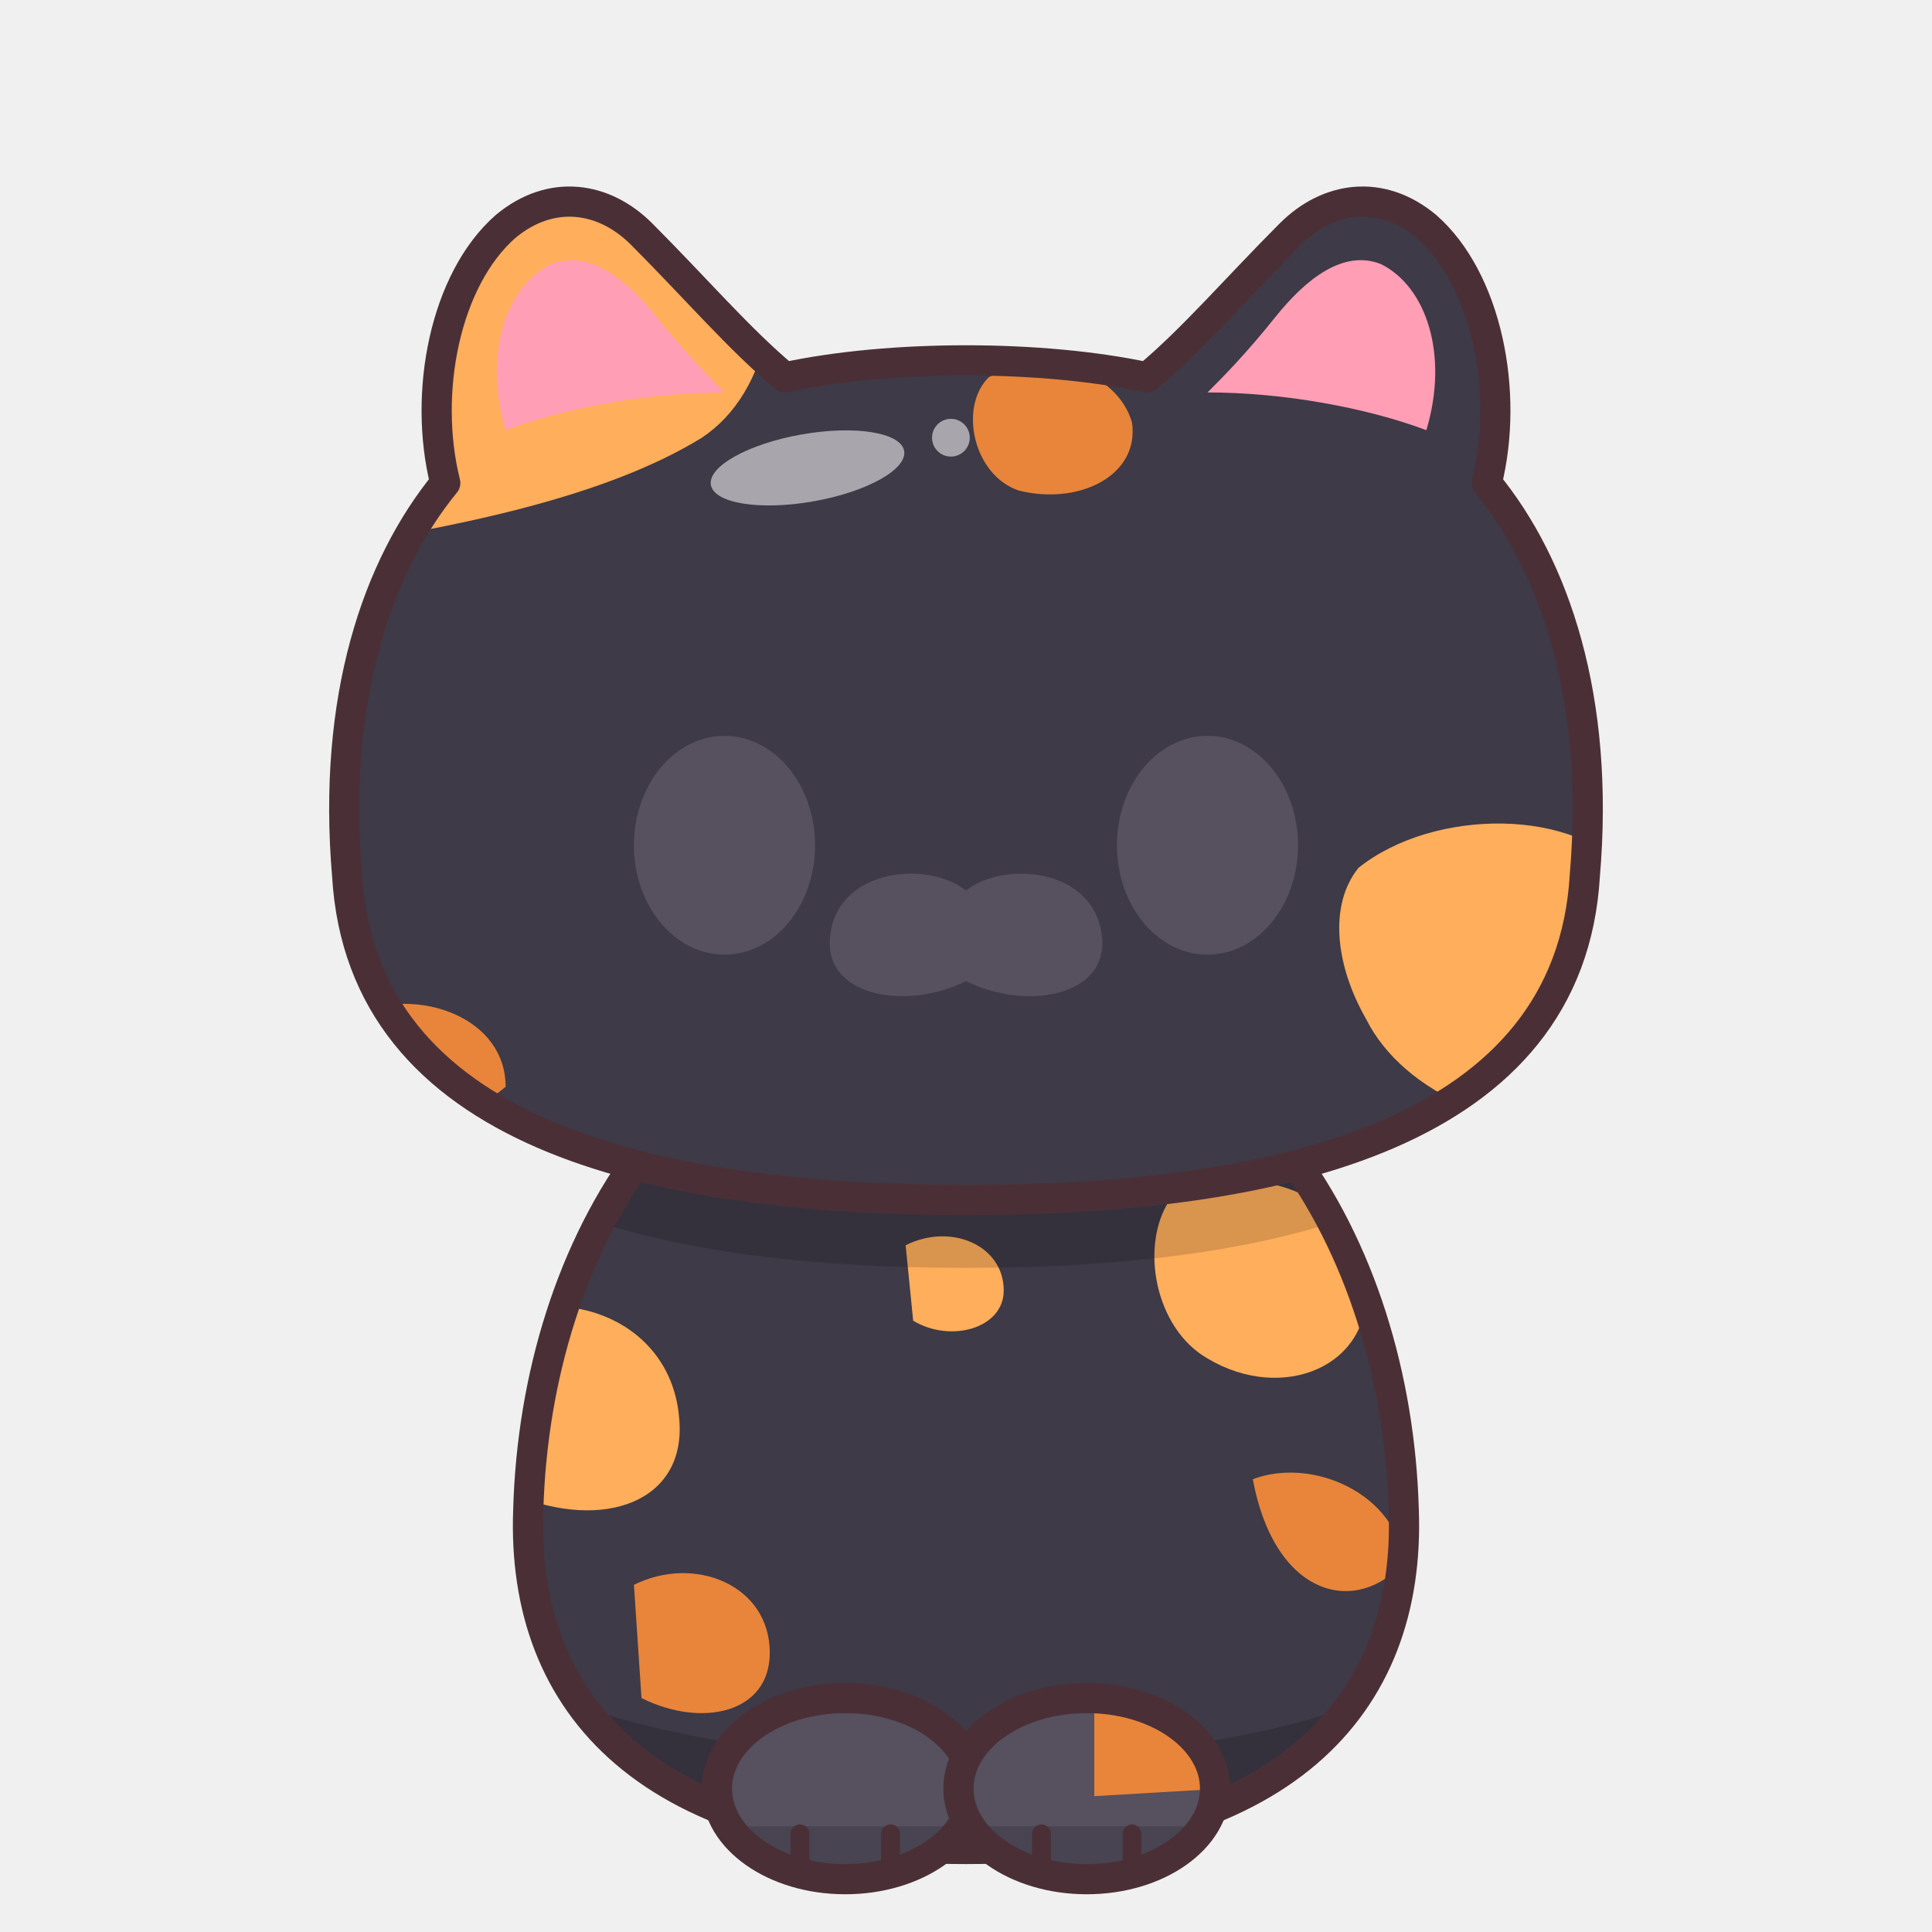
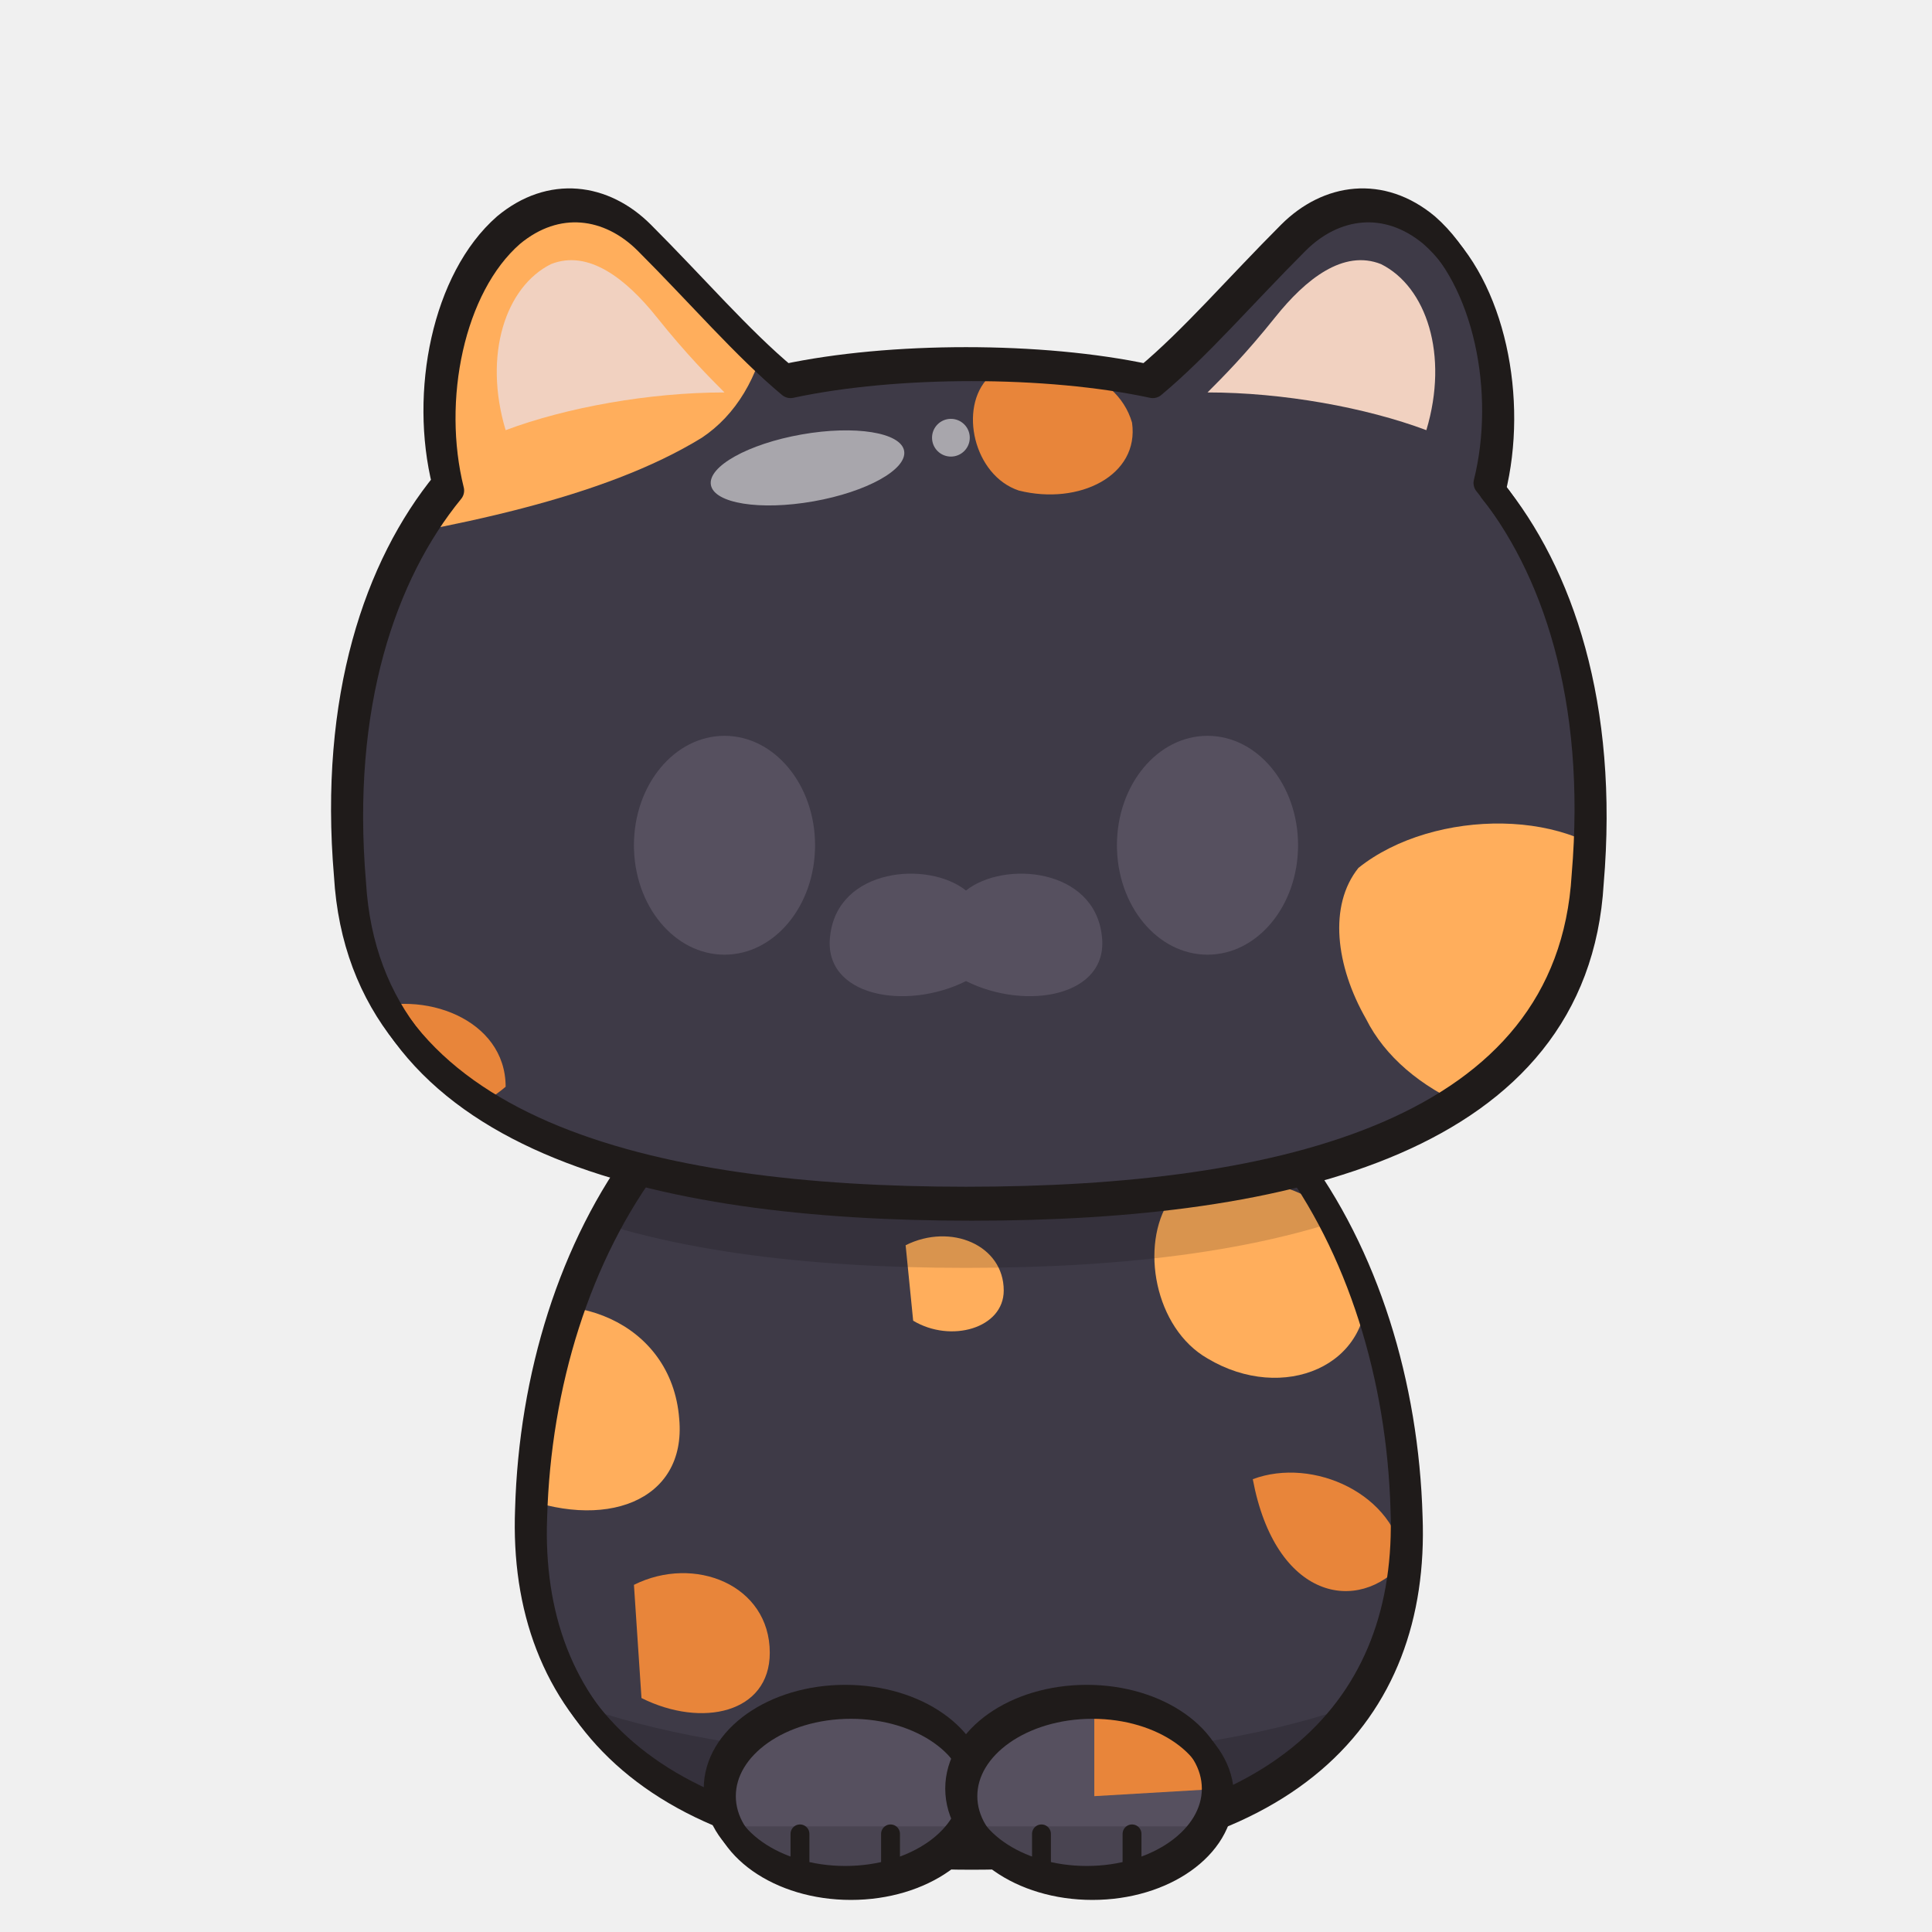
<svg xmlns="http://www.w3.org/2000/svg" viewBox="0 0 512 512" width="512" height="512">
  <defs>
    <path id="tail-shape" d="M350 462 C400 472 446 452 452 400 C456 362 440 334 416 336 C394 338 388 362 402 374 C414 384 420 396 416 410 C410 432 388 440 354 430 Z" />
    <path id="body-shape" d="M256 262 C330 262 370 330 372 400 C374 452 340 490 256 490 C172 490 138 452 140 400 C142 330 182 262 256 262 Z" />
    <ellipse id="paw-l-shape" cx="224" cy="474" rx="34" ry="24" />
    <ellipse id="paw-r-shape" cx="288" cy="474" rx="34" ry="24" />
    <path id="head-shape" d="M256 318 C172 318 96 300 92 232 C88 185 100 150 118 128 C112 104 118 74 134 60 C146 50 160 52 170 62 C184 76 196 90 208 100 C236 94 276 94 304 100 C316 90 328 76 342 62 C352 52 366 50 378 60 C394 74 400 104 394 128 C412 150 424 185 420 232 C416 300 340 318 256 318 Z" />
    <clipPath id="clip-tail">
      <use href="#tail-shape" />
    </clipPath>
    <clipPath id="clip-body">
      <use href="#body-shape" />
    </clipPath>
    <clipPath id="clip-paw-l">
      <use href="#paw-l-shape" />
    </clipPath>
    <clipPath id="clip-paw-r">
      <use href="#paw-r-shape" />
    </clipPath>
    <clipPath id="clip-head">
      <use href="#head-shape" />
    </clipPath>
  </defs>
  <g stroke-linejoin="round" stroke-linecap="round">
    <g id="body">
      <use href="#body-shape" fill="#3E3A47" />
      <g clip-path="url(#clip-body)">
        <path fill="#FFAE5C" d="M130 350 C150 340 178 350 180 376 C182 398 160 406 136 396 Z" />
        <path fill="#E8853A" d="M168 420 C184 412 204 420 204 438 C204 454 186 458 170 450 Z" />
        <path fill="#FFAE5C" d="M310 318 C330 306 360 316 362 340 C364 362 340 372 320 360 C306 352 302 330 310 318 Z" />
        <path fill="#E8853A" d="M332 392 C348 386 370 396 372 414 C360 428 338 424 332 392 Z" />
        <path fill="#FFAE5C" d="M240 330 C252 324 266 330 266 342 C266 352 252 356 242 350 Z" />
        <use class="shade" href="#head-shape" fill="#000" fill-opacity="0.15" transform="translate(0 18)" />
        <path class="shade" fill="#000" fill-opacity="0.15" d="M120 432 C160 478 352 478 392 432 L400 520 L112 520 Z" />
      </g>
-       <use href="#body-shape" fill="none" stroke="#4A3036" stroke-width="8" />
+       <use href="#body-shape" fill="none" stroke="#1F1B1A" stroke-width="7" transform="translate(1.5 2)" />
+       <use href="#body-shape" fill="none" stroke="#1F1B1A" stroke-width="7" />
    </g>
    <g id="paw-l">
      <use href="#paw-l-shape" fill="#56505F" />
      <g clip-path="url(#clip-paw-l)">
        <path fill="#E8853A" d="M290 452 C306 446 324 456 324 474 L290 476 Z" />
        <rect class="shade" fill="#000" fill-opacity="0.15" x="180" y="484" width="90" height="20" />
      </g>
-       <use href="#paw-l-shape" fill="none" stroke="#4A3036" stroke-width="8" />
-       <path fill="none" stroke="#4A3036" stroke-width="5" d="M212 496 L212 486 M236 496 L236 486" />
+       <use href="#paw-l-shape" fill="none" stroke="#1F1B1A" stroke-width="7" transform="translate(1.5 2)" />
+       <use href="#paw-l-shape" fill="none" stroke="#1F1B1A" stroke-width="7" />
+       <path fill="none" stroke="#1F1B1A" stroke-width="5" d="M212 496 L212 486 M236 496 L236 486" />
    </g>
    <g id="paw-r">
      <use href="#paw-r-shape" fill="#56505F" />
      <g clip-path="url(#clip-paw-r)">
        <path fill="#E8853A" d="M290 452 C306 446 324 456 324 474 L290 476 Z" />
        <rect class="shade" fill="#000" fill-opacity="0.15" x="244" y="484" width="90" height="20" />
      </g>
-       <use href="#paw-r-shape" fill="none" stroke="#4A3036" stroke-width="8" />
-       <path fill="none" stroke="#4A3036" stroke-width="5" d="M276 496 L276 486 M300 496 L300 486" />
+       <use href="#paw-r-shape" fill="none" stroke="#1F1B1A" stroke-width="7" transform="translate(1.5 2)" />
+       <use href="#paw-r-shape" fill="none" stroke="#1F1B1A" stroke-width="7" />
+       <path fill="none" stroke="#1F1B1A" stroke-width="5" d="M276 496 L276 486 M300 496 L300 486" />
    </g>
    <g id="head">
      <use href="#head-shape" fill="#3E3A47" />
      <g clip-path="url(#clip-head)">
        <path fill="#FFAE5C" d="M80 40 L200 40 C210 76 204 104 186 116 C160 132 120 140 80 146 Z" />
        <path fill="#E8853A" d="M262 100 C276 92 296 98 300 112 C302 126 286 134 270 130 C258 126 254 108 262 100 Z" />
        <path fill="#FFAE5C" d="M360 230 C380 214 418 214 432 232 L432 300 C400 302 372 290 362 270 C354 256 352 240 360 230 Z" />
        <path fill="#E8853A" d="M96 268 C112 262 134 270 134 288 C120 300 100 298 92 290 Z" />
        <ellipse fill="#56505F" cx="192" cy="224" rx="24" ry="29" />
        <ellipse fill="#56505F" cx="320" cy="224" rx="24" ry="29" />
        <path fill="#56505F" d="M256 236 C266 228 290 230 292 248 C294 264 272 268 256 260 C240 268 218 264 220 248 C222 230 246 228 256 236 Z" />
      </g>
-       <path fill="#FF9EB5" d="M134 114 C128 94 134 76 146 70 C156 66 166 74 174 84 C182 94 188 100 192 104 C172 104 150 108 134 114 Z" />
-       <path fill="#FF9EB5" d="M378 114 C384 94 378 76 366 70 C356 66 346 74 338 84 C330 94 324 100 320 104 C340 104 362 108 378 114 Z" />
+       <path fill="#F1D1C0" d="M134 114 C128 94 134 76 146 70 C156 66 166 74 174 84 C182 94 188 100 192 104 C172 104 150 108 134 114 Z" />
+       <path fill="#F1D1C0" d="M378 114 C384 94 378 76 366 70 C356 66 346 74 338 84 C330 94 324 100 320 104 C340 104 362 108 378 114 Z" />
      <ellipse fill="#FFFFFF" fill-opacity="0.55" cx="214" cy="124" rx="26" ry="9" transform="rotate(-10 214 124)" />
      <circle fill="#FFFFFF" fill-opacity="0.55" cx="252" cy="116" r="5" />
-       <use href="#head-shape" fill="none" stroke="#4A3036" stroke-width="8" />
+       <use href="#head-shape" fill="none" stroke="#1F1B1A" stroke-width="7" transform="translate(1.5 2)" />
+       <use href="#head-shape" fill="none" stroke="#1F1B1A" stroke-width="7" />
    </g>
  </g>
</svg>
